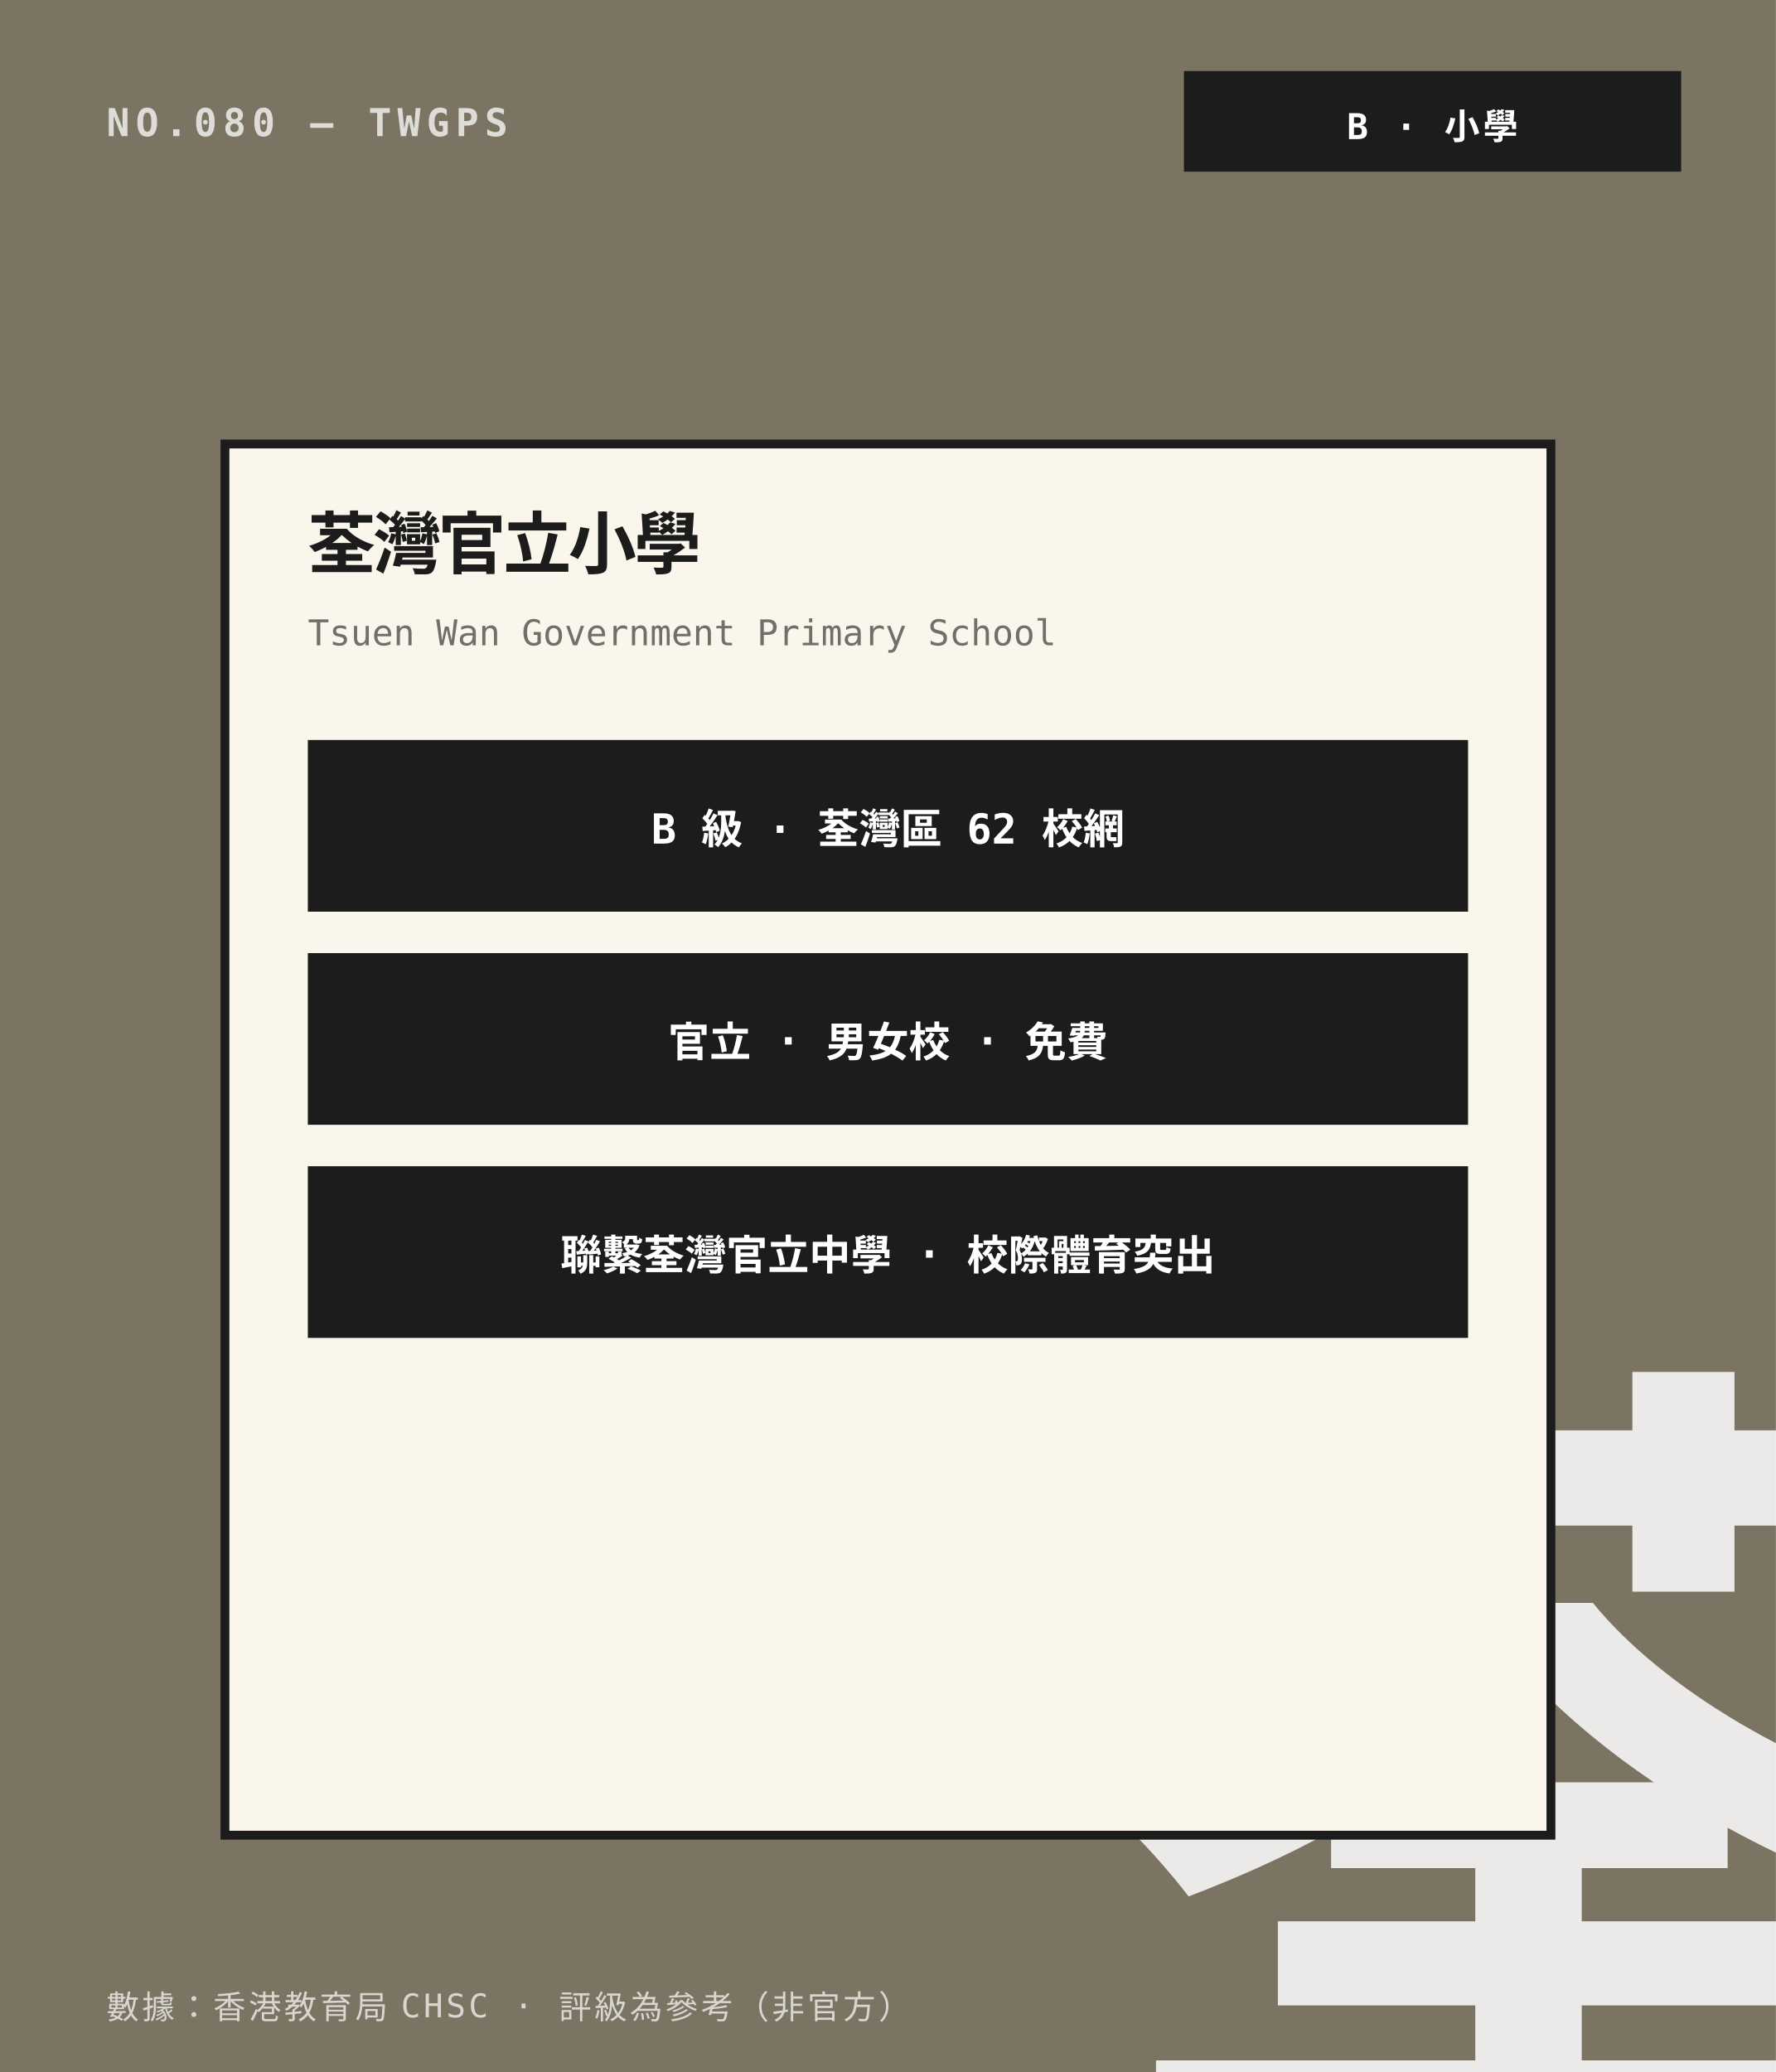
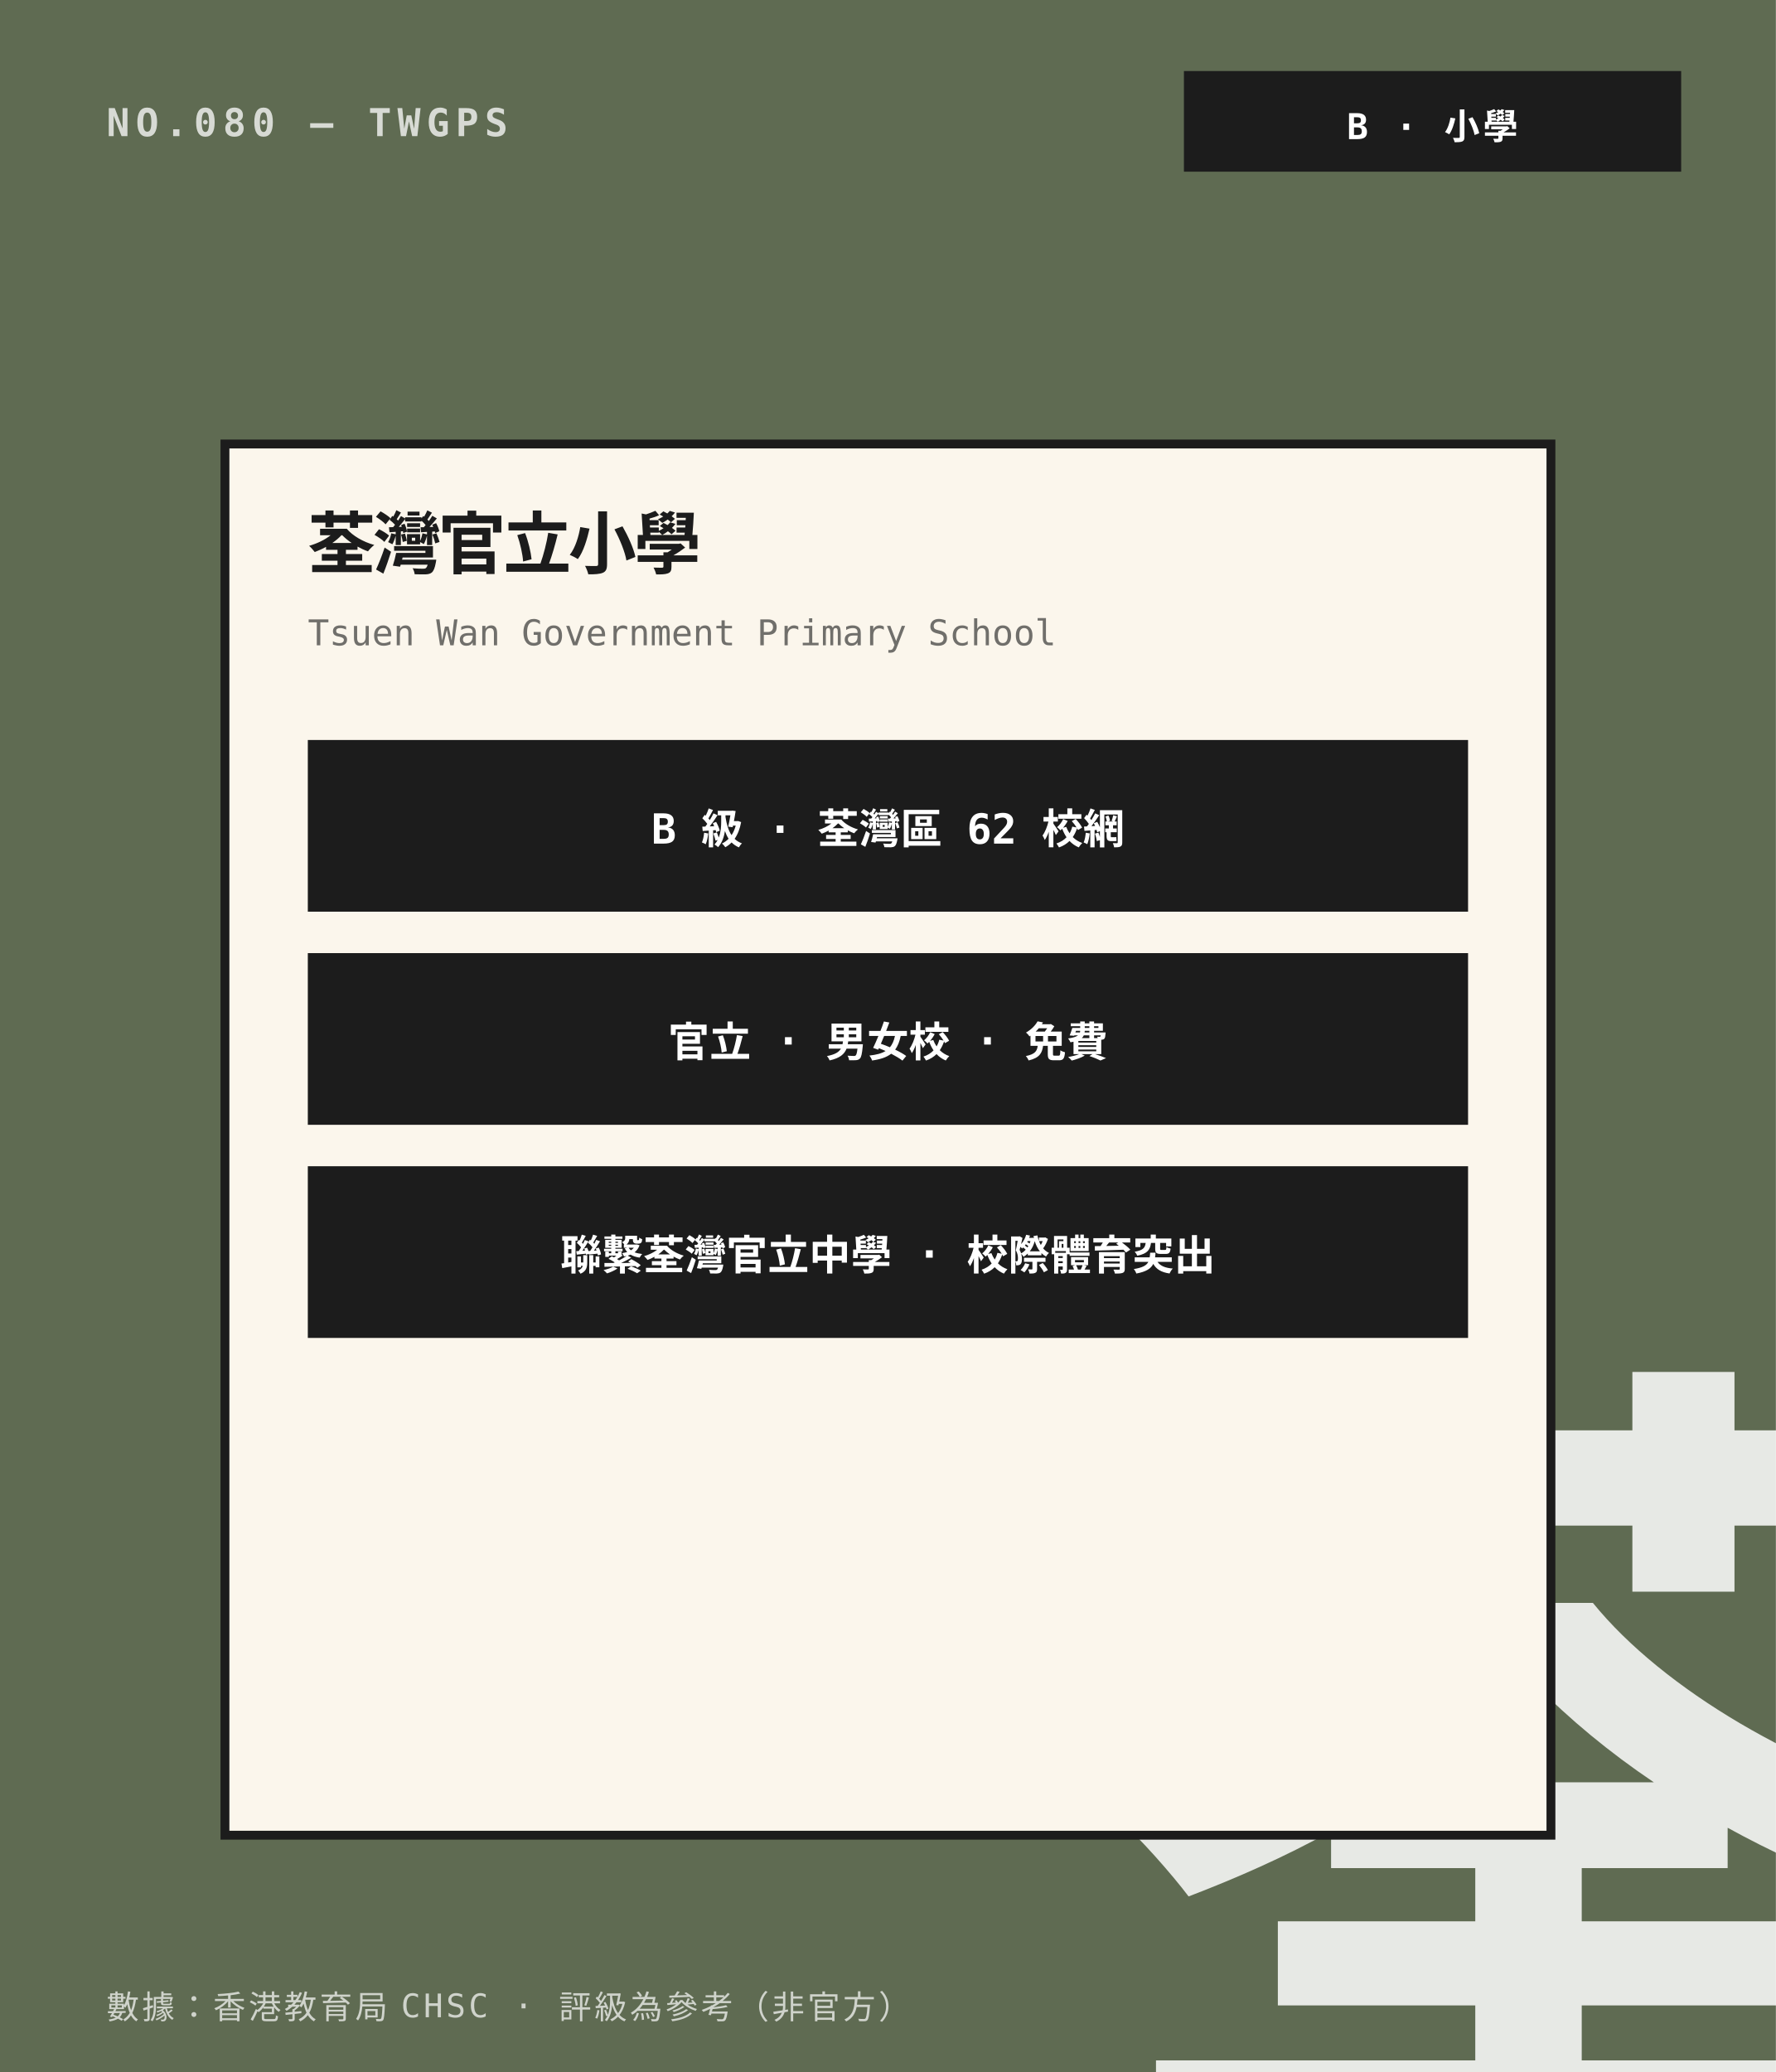
<svg xmlns="http://www.w3.org/2000/svg" width="600" height="700" viewBox="0 0 600 700">
-   <rect width="600" height="700" fill="#7C7462" />
+   <rect width="600" height="700" fill="#5F6B52" />
  <rect x="400" y="24" width="168" height="34" fill="#1C1C1C" />
  <text x="484" y="47" text-anchor="middle" font-family="ui-monospace, Menlo, monospace" font-size="12" font-weight="800" fill="#FFFFFF" letter-spacing="1">B · 小學</text>
  <text x="372" y="710" font-family="Georgia, 'Times New Roman', serif" font-size="290" font-weight="800" fill="rgba(255,255,255,.85)" letter-spacing="-16">荃</text>
  <text x="36" y="46" font-family="ui-monospace, Menlo, monospace" font-size="13" font-weight="600" fill="rgba(255,255,255,.75)" letter-spacing="2">NO.080 — TWGPS</text>
  <rect x="76" y="150" width="448" height="470" fill="#FBF6EC" stroke="#1C1C1C" stroke-width="3" />
  <text x="104" y="192" font-family="Georgia, 'Times New Roman', serif" font-size="23" font-weight="800" fill="#1C1C1C" letter-spacing="-1">荃灣官立小學</text>
  <text x="104" y="218" font-family="ui-monospace, Menlo, monospace" font-size="12" fill="rgba(28,28,28,.62)">Tsuen Wan Government Primary School</text>
  <rect x="104" y="250" width="392" height="58" fill="#1C1C1C" />
  <text x="300" y="285" text-anchor="middle" font-family="ui-monospace, Menlo, monospace" font-size="14" font-weight="800" fill="#FFFFFF">B 級 · 荃灣區 62 校網</text>
  <rect x="104" y="322" width="392" height="58" fill="#1C1C1C" />
  <text x="300" y="357" text-anchor="middle" font-family="ui-monospace, Menlo, monospace" font-size="14" font-weight="800" fill="#FFFFFF">官立 · 男女校 · 免費</text>
  <rect x="104" y="394" width="392" height="58" fill="#1C1C1C" />
  <text x="300" y="429" text-anchor="middle" font-family="ui-monospace, Menlo, monospace" font-size="14" font-weight="800" fill="#FFFFFF">聯繫荃灣官立中學 · 校際體育突出</text>
  <text x="36" y="682" font-family="ui-monospace, Menlo, monospace" font-size="11" fill="rgba(255,255,255,.7)" letter-spacing="1">數據：香港教育局 CHSC · 評級為參考（非官方）</text>
</svg>
